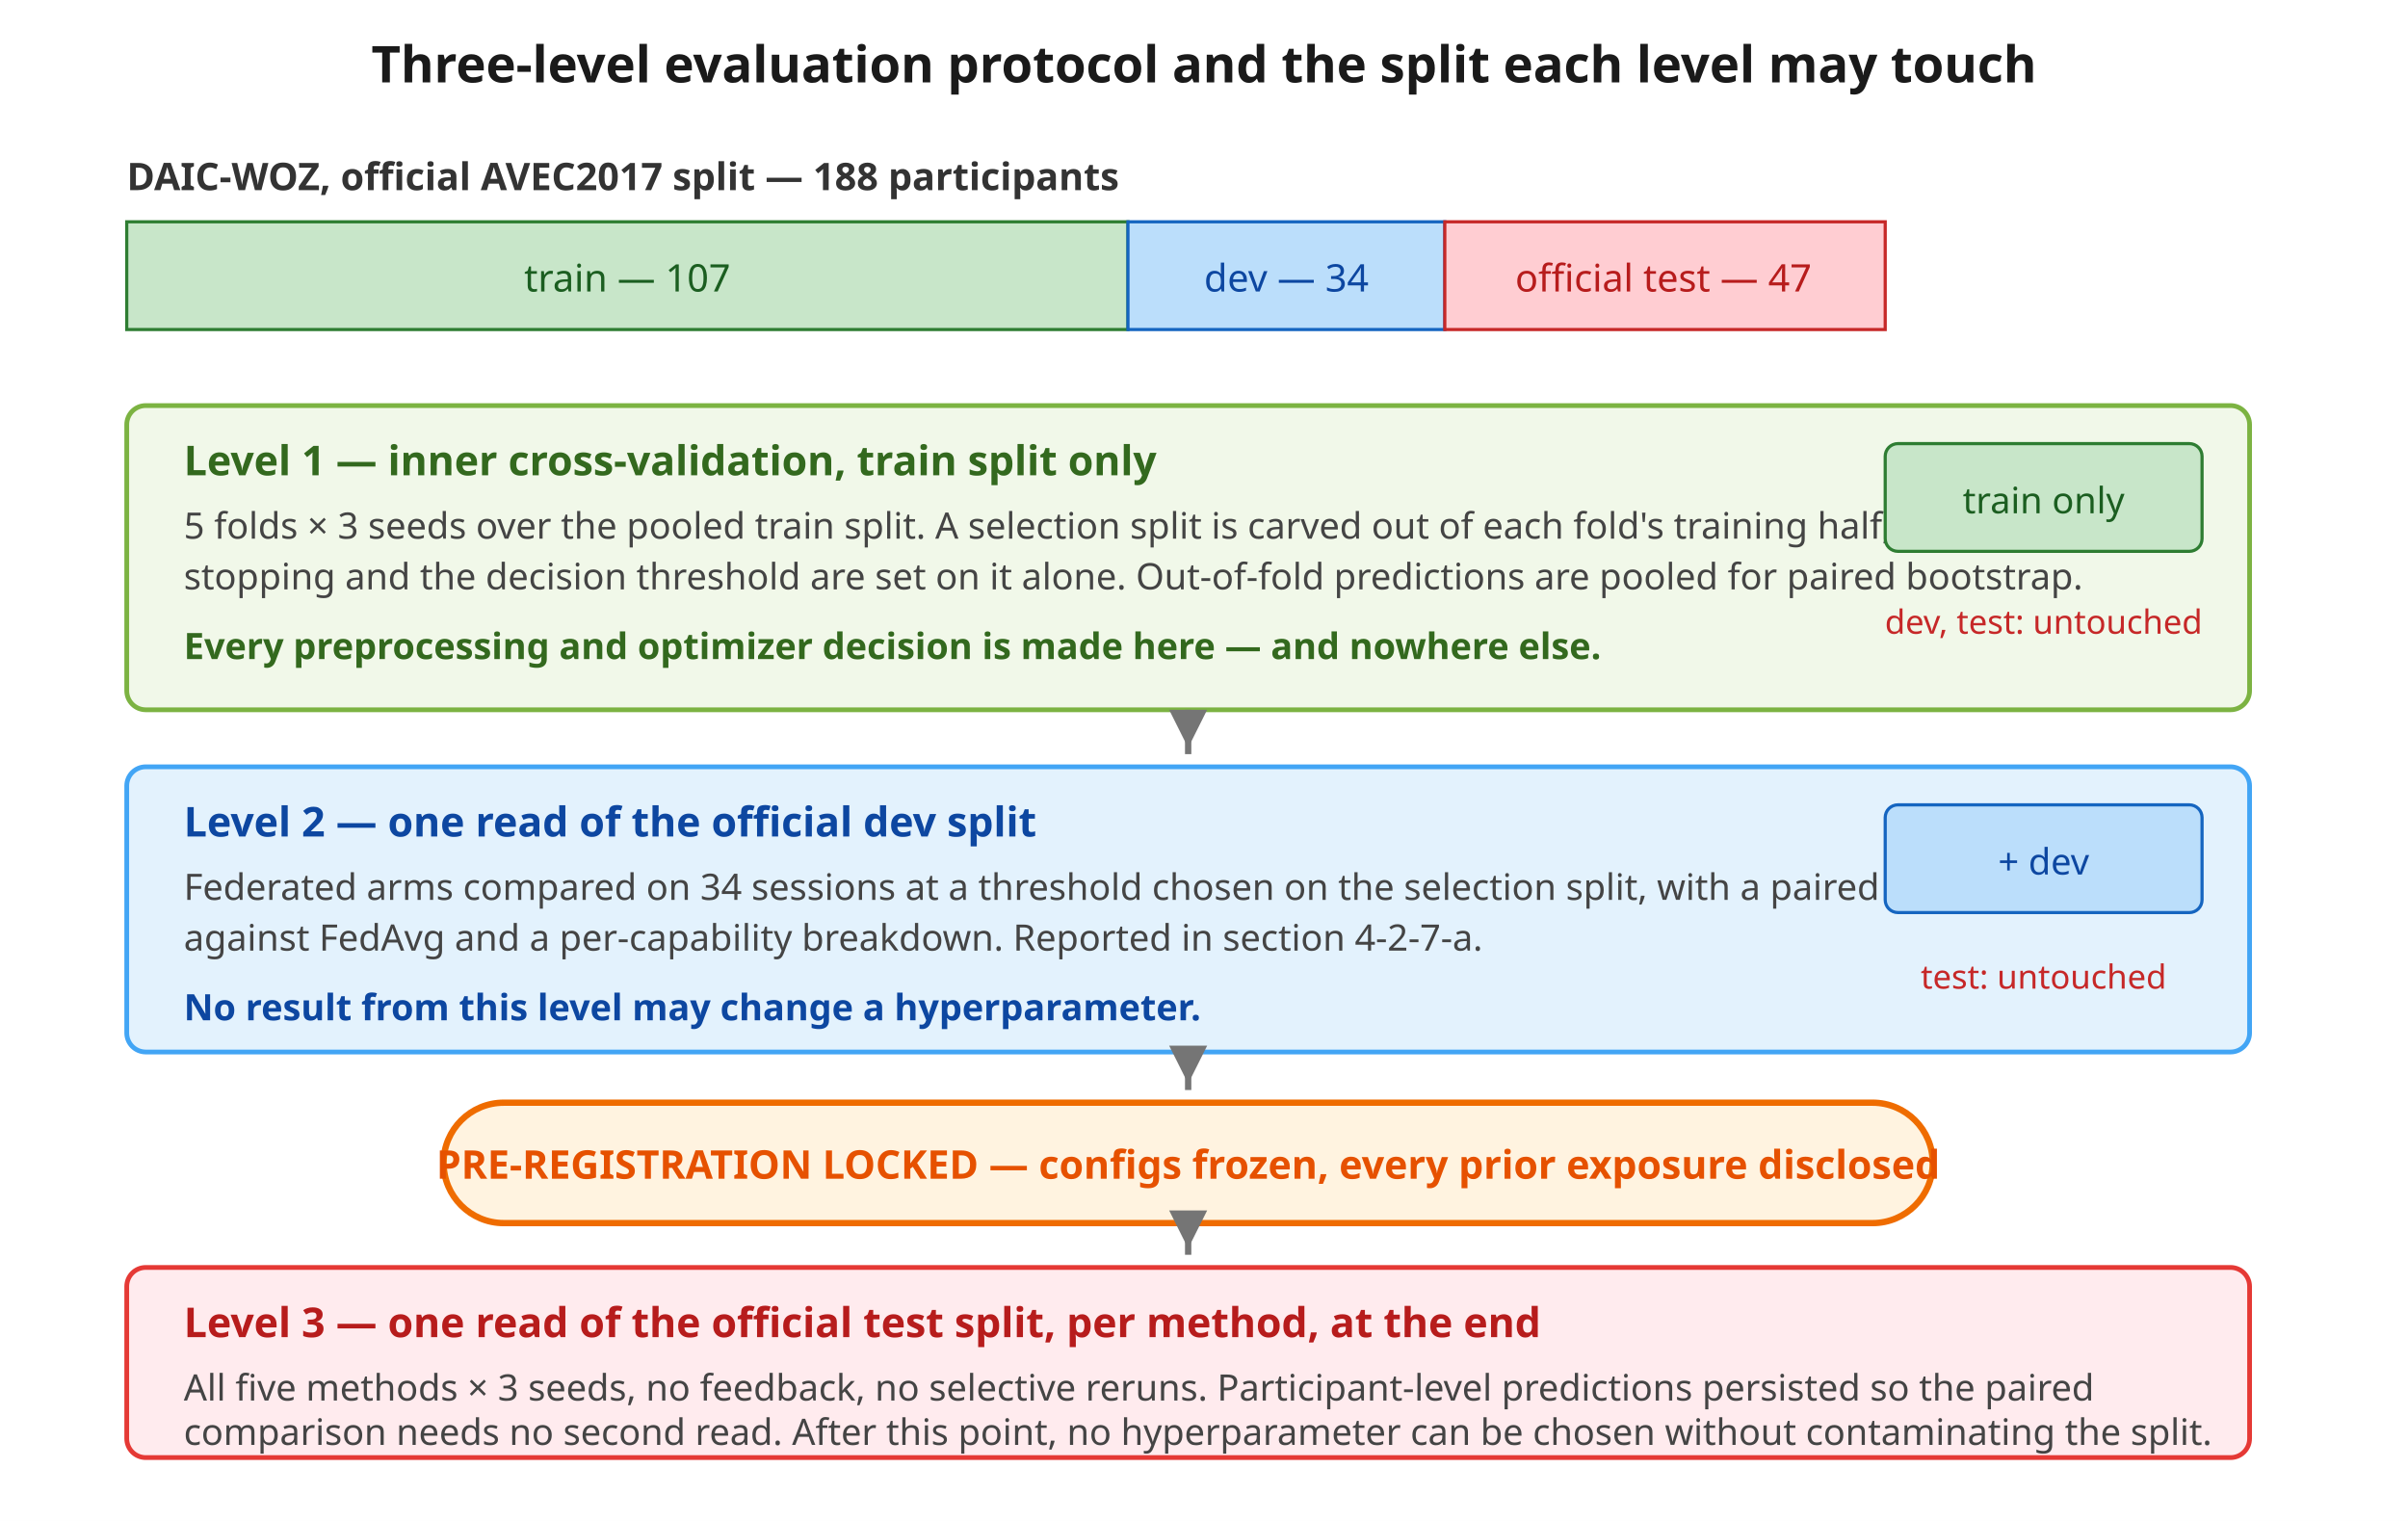
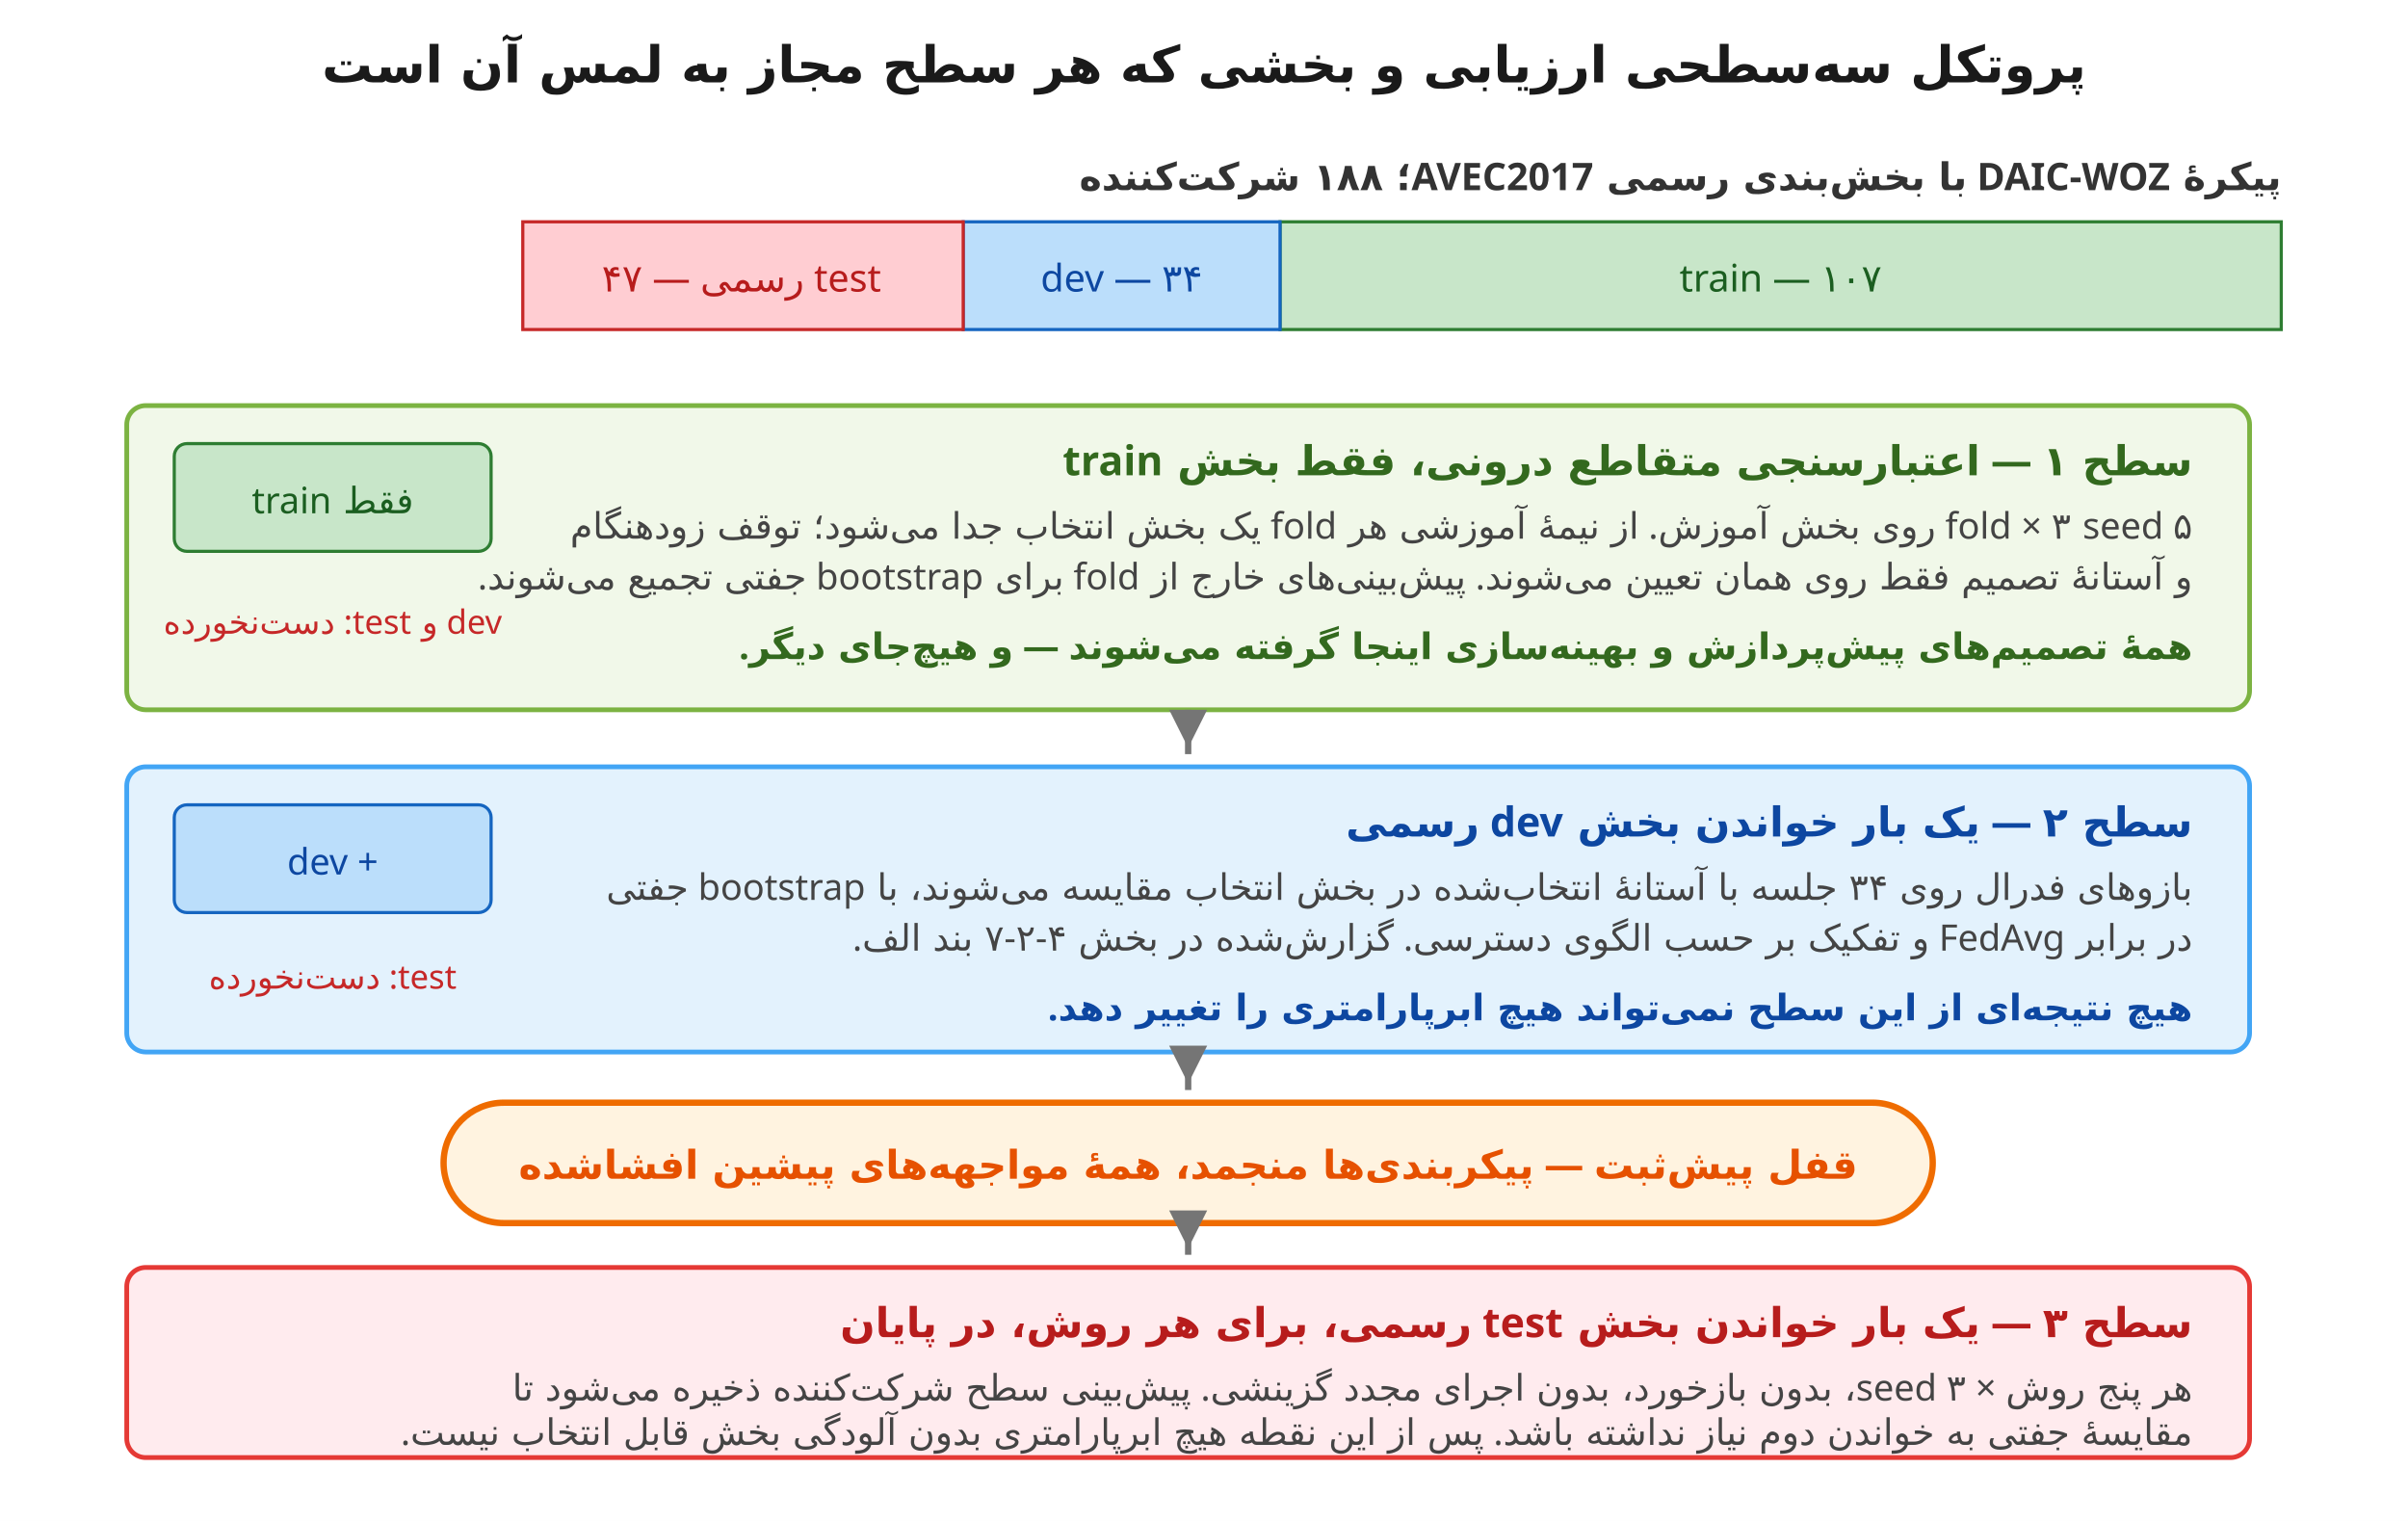
- <svg xmlns="http://www.w3.org/2000/svg" width="760" height="480" viewBox="0 0 760 480" font-family="Segoe UI, Tahoma, sans-serif">
+ <svg xmlns="http://www.w3.org/2000/svg" width="760" height="480" viewBox="0 0 760 480" font-family="Vazirmatn, Tahoma, 'Segoe UI', sans-serif">
  <rect width="760" height="480" fill="#ffffff" />
-   <text x="380" y="26" text-anchor="middle" font-size="16" font-weight="600" fill="#1a1a1a">Three-level evaluation protocol and the split each level may touch</text>
-   <text x="40" y="60" font-size="12" font-weight="600" fill="#333">DAIC-WOZ, official AVEC2017 split — 188 participants</text>
-   <rect x="40" y="70" width="316" height="34" fill="#c8e6c9" stroke="#2e7d32" />
-   <text x="198" y="92" text-anchor="middle" font-size="12" fill="#1b5e20">train — 107</text>
-   <rect x="356" y="70" width="100" height="34" fill="#bbdefb" stroke="#1565c0" />
-   <text x="406" y="92" text-anchor="middle" font-size="12" fill="#0d47a1">dev — 34</text>
-   <rect x="456" y="70" width="139" height="34" fill="#ffcdd2" stroke="#c62828" />
-   <text x="525" y="92" text-anchor="middle" font-size="12" fill="#b71c1c">official test — 47</text>
+   <text x="380" y="26" text-anchor="middle" direction="rtl" font-size="16" font-weight="600" fill="#1a1a1a">پروتکل سه‌سطحی ارزیابی و بخشی که هر سطح مجاز به لمس آن است</text>
+   <text x="720" y="60" font-size="12" font-weight="600" fill="#333" direction="rtl" text-anchor="start">پیکرهٔ DAIC-WOZ‏ با بخش‌بندی رسمی AVEC2017‏؛ ۱۸۸ شرکت‌کننده</text>
+   <rect x="404" y="70" width="316" height="34" fill="#c8e6c9" stroke="#2e7d32" />
+   <text x="562" y="92" text-anchor="middle" direction="rtl" font-size="12" fill="#1b5e20">train — ۱۰۷</text>
+   <rect x="304" y="70" width="100" height="34" fill="#bbdefb" stroke="#1565c0" />
+   <text x="354" y="92" text-anchor="middle" direction="rtl" font-size="12" fill="#0d47a1">dev — ۳۴</text>
+   <rect x="165" y="70" width="139" height="34" fill="#ffcdd2" stroke="#c62828" />
+   <text x="234" y="92" text-anchor="middle" direction="rtl" font-size="12" fill="#b71c1c">test رسمی — ۴۷</text>
  <rect x="40" y="128" width="670" height="96" rx="6" fill="#f1f8e9" stroke="#7cb342" stroke-width="1.5" />
-   <text x="58" y="150" font-size="13" font-weight="600" fill="#33691e">Level 1 — inner cross-validation, train split only</text>
-   <text x="58" y="170" font-size="11.5" fill="#444">5 folds × 3 seeds over the pooled train split. A selection split is carved out of each fold's training half; early</text>
-   <text x="58" y="186" font-size="11.5" fill="#444">stopping and the decision threshold are set on it alone. Out-of-fold predictions are pooled for paired bootstrap.</text>
-   <text x="58" y="208" font-size="11.5" font-weight="600" fill="#33691e">Every preprocessing and optimizer decision is made here — and nowhere else.</text>
-   <rect x="595" y="140" width="100" height="34" rx="4" fill="#c8e6c9" stroke="#2e7d32" />
-   <text x="645" y="162" text-anchor="middle" font-size="11.5" fill="#1b5e20">train only</text>
-   <text x="645" y="200" text-anchor="middle" font-size="10.5" fill="#c62828">dev, test: untouched</text>
+   <text x="692" y="150" font-size="13" font-weight="600" fill="#33691e" direction="rtl" text-anchor="start">سطح ۱ — اعتبارسنجی متقاطع درونی، فقط بخش train</text>
+   <text x="692" y="170" font-size="11.5" fill="#444" direction="rtl" text-anchor="start">۵ fold × ۳ seed روی بخش آموزش. از نیمهٔ آموزشی هر fold یک بخش انتخاب جدا می‌شود؛ توقف زودهنگام</text>
+   <text x="692" y="186" font-size="11.5" fill="#444" direction="rtl" text-anchor="start">و آستانهٔ تصمیم فقط روی همان تعیین می‌شوند. پیش‌بینی‌های خارج از fold برای bootstrap جفتی تجمیع می‌شوند.</text>
+   <text x="692" y="208" font-size="11.5" font-weight="600" fill="#33691e" direction="rtl" text-anchor="start">همهٔ تصمیم‌های پیش‌پردازش و بهینه‌سازی اینجا گرفته می‌شوند — و هیچ‌جای دیگر.</text>
+   <rect x="55" y="140" width="100" height="34" rx="4" fill="#c8e6c9" stroke="#2e7d32" />
+   <text x="105" y="162" text-anchor="middle" direction="rtl" font-size="11.5" fill="#1b5e20">فقط train</text>
+   <text x="105" y="200" text-anchor="middle" direction="rtl" font-size="10.5" fill="#c62828">dev و test: دست‌نخورده</text>
  <rect x="40" y="242" width="670" height="90" rx="6" fill="#e3f2fd" stroke="#42a5f5" stroke-width="1.5" />
-   <text x="58" y="264" font-size="13" font-weight="600" fill="#0d47a1">Level 2 — one read of the official dev split</text>
-   <text x="58" y="284" font-size="11.5" fill="#444">Federated arms compared on 34 sessions at a threshold chosen on the selection split, with a paired bootstrap</text>
-   <text x="58" y="300" font-size="11.5" fill="#444">against FedAvg and a per-capability breakdown. Reported in section 4-2-7-a.</text>
-   <text x="58" y="322" font-size="11.5" font-weight="600" fill="#0d47a1">No result from this level may change a hyperparameter.</text>
-   <rect x="595" y="254" width="100" height="34" rx="4" fill="#bbdefb" stroke="#1565c0" />
-   <text x="645" y="276" text-anchor="middle" font-size="11.5" fill="#0d47a1">+ dev</text>
-   <text x="645" y="312" text-anchor="middle" font-size="10.5" fill="#c62828">test: untouched</text>
+   <text x="692" y="264" font-size="13" font-weight="600" fill="#0d47a1" direction="rtl" text-anchor="start">سطح ۲ — یک بار خواندن بخش dev رسمی</text>
+   <text x="692" y="284" font-size="11.5" fill="#444" direction="rtl" text-anchor="start">بازوهای فدرال روی ۳۴ جلسه با آستانهٔ انتخاب‌شده در بخش انتخاب مقایسه می‌شوند، با bootstrap جفتی</text>
+   <text x="692" y="300" font-size="11.5" fill="#444" direction="rtl" text-anchor="start">در برابر FedAvg و تفکیک بر حسب الگوی دسترسی. گزارش‌شده در بخش ۴-۲-۷ بند الف.</text>
+   <text x="692" y="322" font-size="11.5" font-weight="600" fill="#0d47a1" direction="rtl" text-anchor="start">هیچ نتیجه‌ای از این سطح نمی‌تواند هیچ ابرپارامتری را تغییر دهد.</text>
+   <rect x="55" y="254" width="100" height="34" rx="4" fill="#bbdefb" stroke="#1565c0" />
+   <text x="105" y="276" text-anchor="middle" direction="rtl" font-size="11.5" fill="#0d47a1">+ dev</text>
+   <text x="105" y="312" text-anchor="middle" direction="rtl" font-size="10.5" fill="#c62828">test: دست‌نخورده</text>
  <rect x="140" y="348" width="470" height="38" rx="19" fill="#fff3e0" stroke="#ef6c00" stroke-width="2" />
-   <text x="375" y="372" text-anchor="middle" font-size="12.5" font-weight="600" fill="#e65100">PRE-REGISTRATION LOCKED — configs frozen, every prior exposure disclosed</text>
+   <text x="375" y="372" text-anchor="middle" direction="rtl" font-size="12.5" font-weight="600" fill="#e65100">قفل پیش‌ثبت — پیکربندی‌ها منجمد، همهٔ مواجهه‌های پیشین افشاشده</text>
  <rect x="40" y="400" width="670" height="60" rx="6" fill="#ffebee" stroke="#e53935" stroke-width="1.5" />
-   <text x="58" y="422" font-size="13" font-weight="600" fill="#b71c1c">Level 3 — one read of the official test split, per method, at the end</text>
-   <text x="58" y="442" font-size="11.5" fill="#444">All five methods × 3 seeds, no feedback, no selective reruns. Participant-level predictions persisted so the paired</text>
-   <text x="58" y="456" font-size="11.5" fill="#444">comparison needs no second read. After this point, no hyperparameter can be chosen without contaminating the split.</text>
+   <text x="692" y="422" font-size="13" font-weight="600" fill="#b71c1c" direction="rtl" text-anchor="start">سطح ۳ — یک بار خواندن بخش test رسمی، برای هر روش، در پایان</text>
+   <text x="692" y="442" font-size="11.5" fill="#444" direction="rtl" text-anchor="start">هر پنج روش × ۳ seed، بدون بازخورد، بدون اجرای مجدد گزینشی. پیش‌بینی سطح شرکت‌کننده ذخیره می‌شود تا</text>
+   <text x="692" y="456" font-size="11.5" fill="#444" direction="rtl" text-anchor="start">مقایسهٔ جفتی به خواندن دوم نیاز نداشته باشد. پس از این نقطه هیچ ابرپارامتری بدون آلودگی بخش قابل انتخاب نیست.</text>
  <g stroke="#757575" stroke-width="2" fill="none" marker-end="url(#a2)">
    <line x1="375" y1="224" x2="375" y2="238" />
    <line x1="375" y1="332" x2="375" y2="344" />
    <line x1="375" y1="386" x2="375" y2="396" />
  </g>
  <defs>
    <marker id="a2" markerWidth="9" markerHeight="9" refX="7" refY="3" orient="auto">
      <path d="M0,0 L6,3 L0,6 z" fill="#757575" />
    </marker>
  </defs>
</svg>
